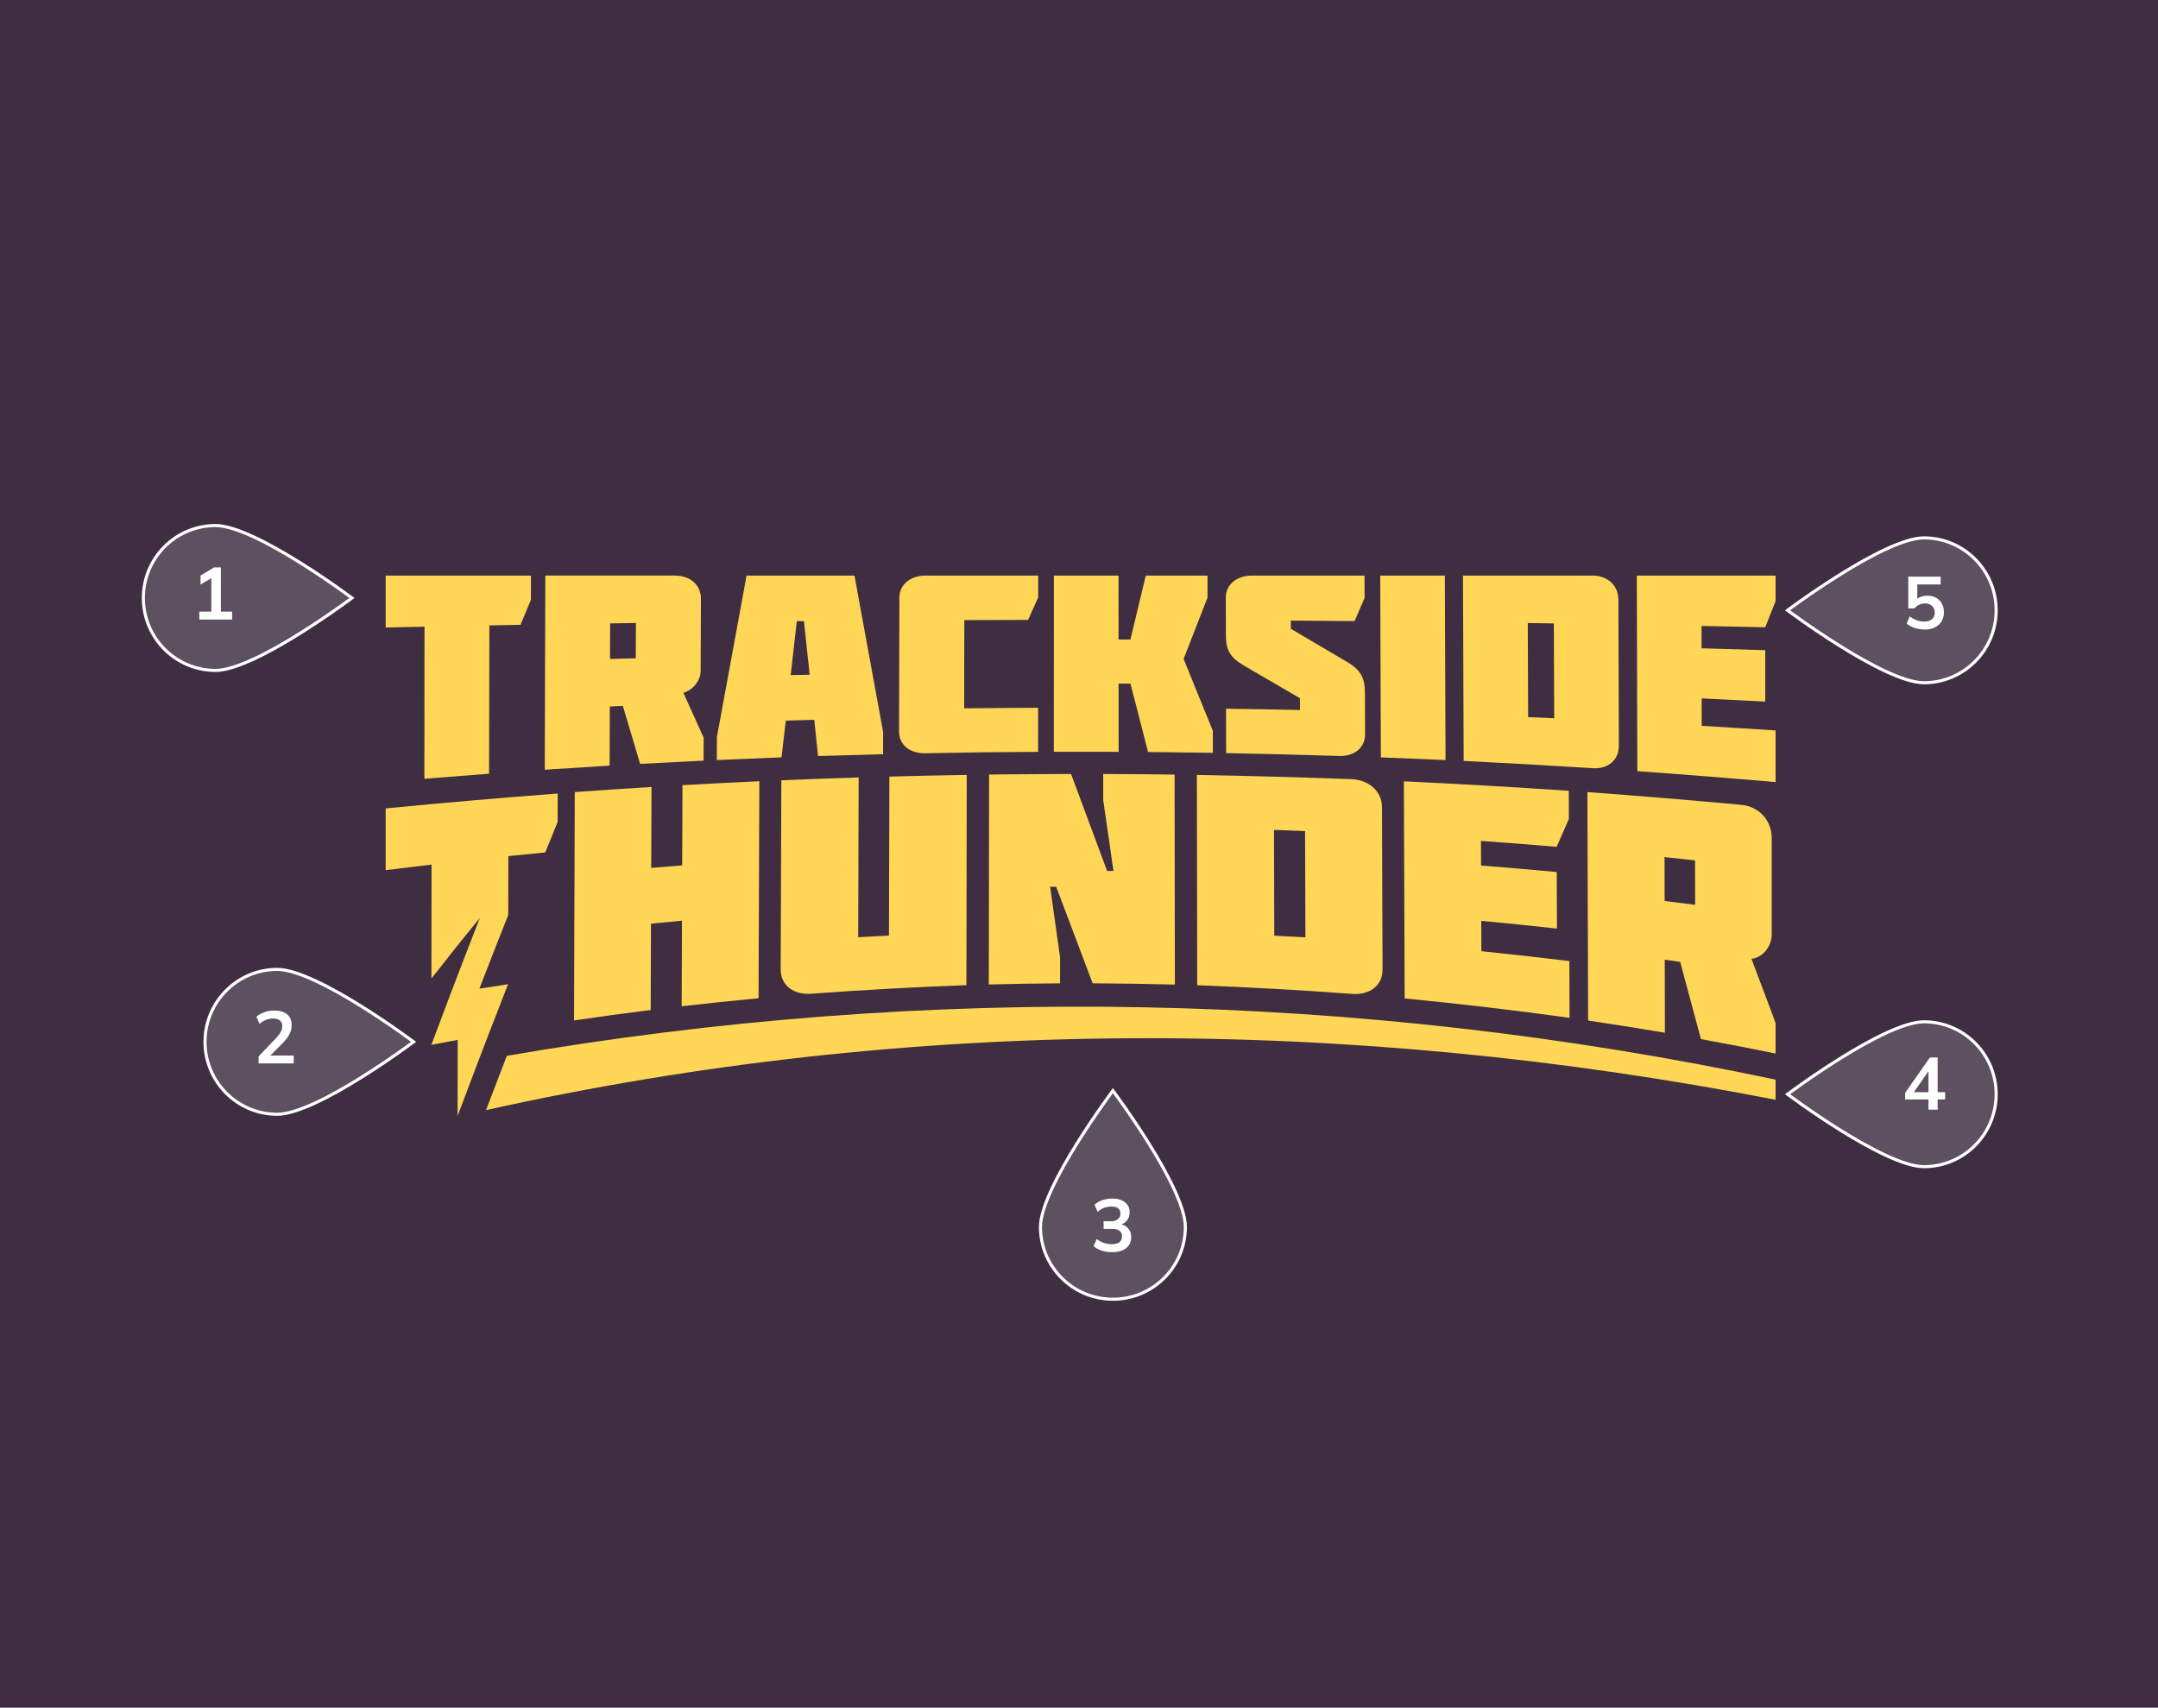
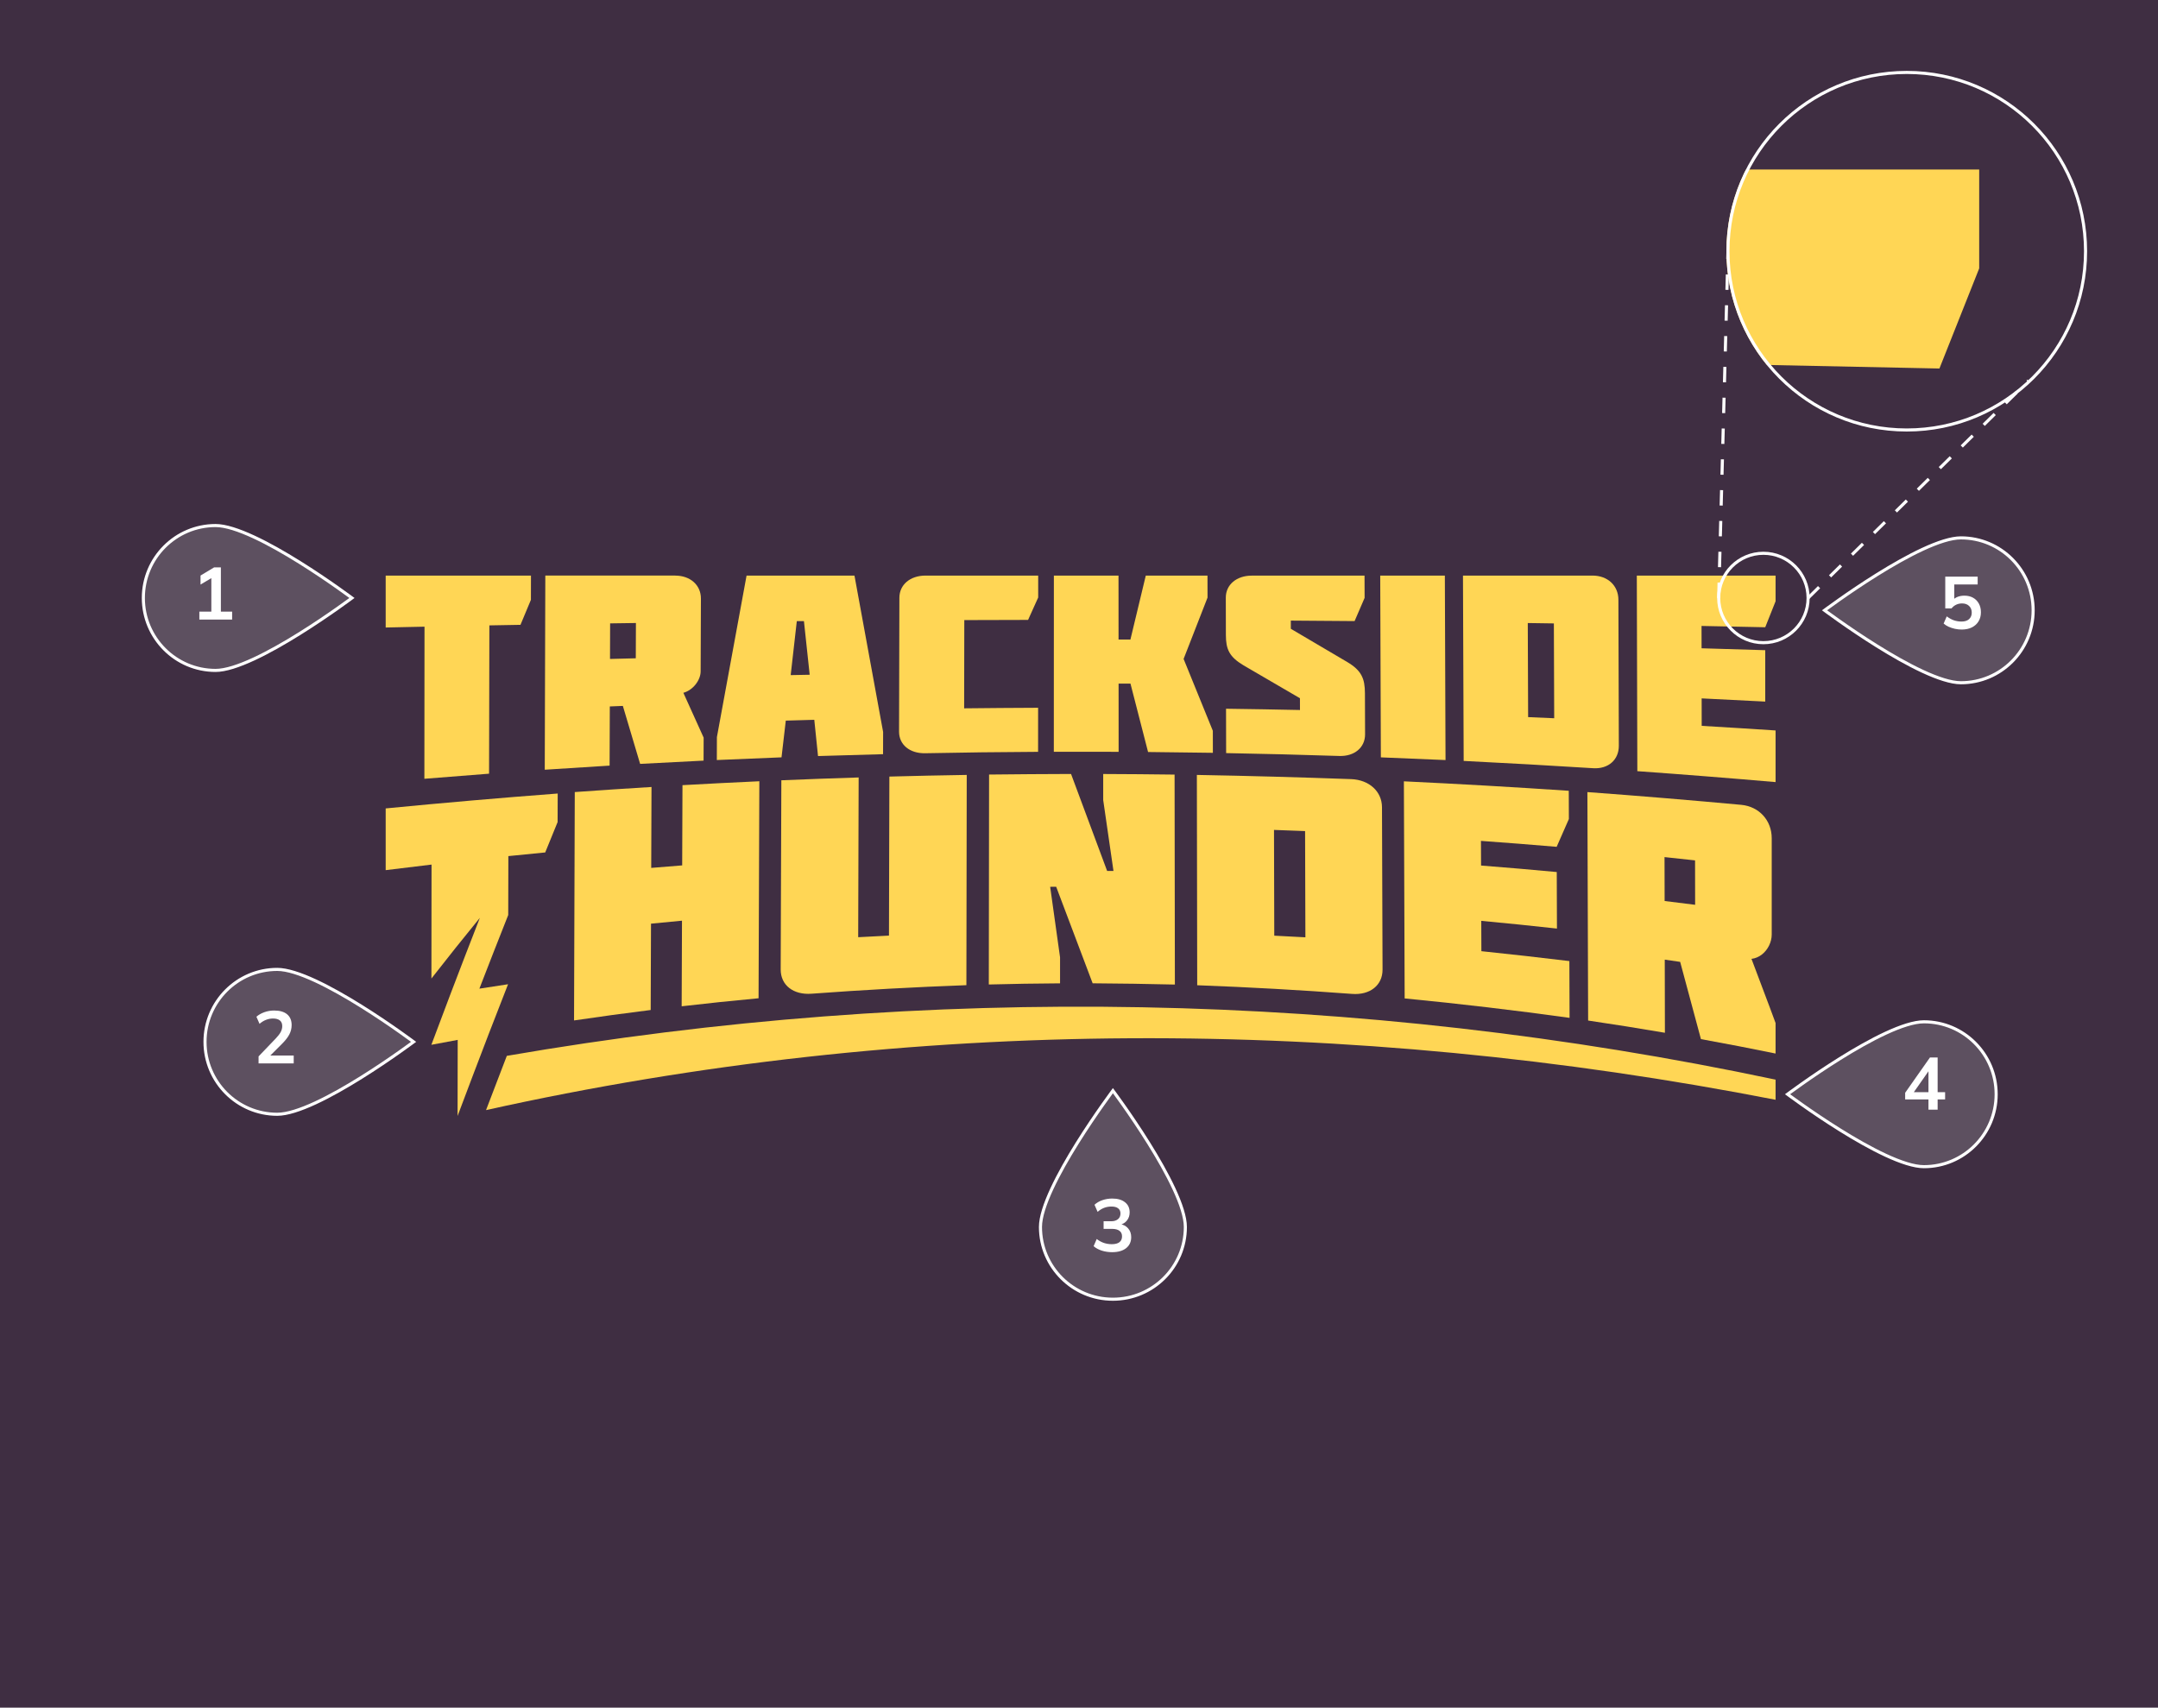
<svg xmlns="http://www.w3.org/2000/svg" width="700" height="554" viewBox="0 0 700 554" fill="none">
  <rect width="700" height="554" fill="#3F2E42" />
  <path d="M46.5 194C46.5 181.02 56.991 170.5 69.928 170.5C73.114 170.5 77.496 171.957 82.334 174.203C87.153 176.441 92.355 179.429 97.154 182.424C101.952 185.417 106.339 188.413 109.527 190.659C111.121 191.782 112.415 192.717 113.31 193.372C113.655 193.625 113.94 193.836 114.161 194C113.94 194.164 113.655 194.375 113.31 194.628C112.415 195.283 111.121 196.218 109.527 197.341C106.339 199.587 101.952 202.583 97.154 205.576C92.355 208.571 87.153 211.559 82.334 213.797C77.496 216.043 73.114 217.5 69.928 217.5C56.991 217.5 46.5 206.98 46.5 194Z" fill="#D9D9D9" fill-opacity="0.2" stroke="white" />
  <path d="M277.169 186.734C280.251 203.647 283.347 220.56 286.461 237.473C286.455 240.354 286.448 241.797 286.442 244.677C279.41 244.858 272.378 245.064 265.346 245.283C264.862 240.585 264.618 238.229 264.134 233.525C260.436 233.625 258.59 233.675 254.892 233.787C254.339 238.548 254.057 240.935 253.504 245.702C246.51 245.977 239.515 246.264 232.521 246.576C232.534 243.602 232.54 242.115 232.546 239.141C235.736 221.672 238.944 204.203 242.165 186.741C253.837 186.741 265.503 186.741 277.175 186.741L277.169 186.734ZM262.64 218.905C262.018 213.1 261.397 207.302 260.775 201.498C259.852 201.504 259.387 201.511 258.464 201.517C257.805 207.352 257.14 213.188 256.48 219.023C258.942 218.973 260.179 218.948 262.64 218.905Z" fill="#FFD655" />
  <path d="M447.917 245.708C447.848 226.052 447.779 206.39 447.71 186.734C454.698 186.734 461.686 186.734 468.674 186.734C468.75 206.684 468.825 226.633 468.894 246.583C461.9 246.27 454.905 245.983 447.911 245.708H447.917Z" fill="#FFD655" />
  <path d="M474.778 246.864C474.702 226.821 474.627 206.778 474.552 186.734H516.581C521.485 186.734 524.957 189.977 524.969 194.569L525.108 241.94C525.12 246.533 521.673 249.538 516.776 249.226C502.781 248.345 488.779 247.557 474.771 246.864H474.778ZM495.686 232.65C499.07 232.794 500.759 232.869 504.143 233.019C504.105 222.766 504.074 212.507 504.036 202.254C500.652 202.204 498.957 202.179 495.573 202.129C495.61 212.301 495.648 222.478 495.686 232.65Z" fill="#FFD655" />
  <path d="M572.594 203.504C573.937 200.142 574.609 198.455 575.953 195.063C575.953 191.733 575.953 190.064 575.953 186.734C560.947 186.734 545.947 186.734 530.941 186.734C530.997 207.883 531.054 229.039 531.11 250.188C546.066 251.256 561.016 252.437 575.953 253.73C575.953 247.033 575.953 243.677 575.953 236.98C567.966 236.455 559.973 235.955 551.987 235.486C551.987 231.919 551.981 230.138 551.974 226.577C558.85 226.914 565.725 227.258 572.6 227.614C572.6 220.941 572.6 217.605 572.6 210.939C565.718 210.726 558.837 210.52 551.949 210.32C551.949 207.421 551.943 205.972 551.937 203.073C558.824 203.21 565.712 203.354 572.594 203.497V203.504Z" fill="#FFD655" />
  <path d="M455.635 323.915C455.553 300.435 455.465 276.962 455.384 253.482C473.221 254.326 491.053 255.351 508.872 256.55C508.884 260.211 508.891 262.042 508.903 265.709C507.321 269.333 506.524 271.133 504.941 274.731C496.76 274.032 488.573 273.394 480.385 272.807C480.398 276.006 480.404 277.605 480.417 280.804C488.604 281.442 496.792 282.148 504.973 282.91C504.992 289.027 505.017 295.137 505.035 301.254C496.861 300.348 488.673 299.51 480.486 298.748L480.524 308.589C490.048 309.582 499.56 310.65 509.066 311.8L509.129 330.219C491.342 327.751 473.523 325.651 455.647 323.915H455.635Z" fill="#FFD655" />
  <path d="M125.106 203.579V186.734C140.815 186.734 156.524 186.734 172.234 186.734C172.227 189.883 172.221 191.458 172.215 194.6C170.859 197.831 170.181 199.455 168.831 202.71C164.793 202.779 162.778 202.816 158.741 202.891C158.709 218.93 158.672 234.968 158.64 251.006C151.646 251.537 144.651 252.087 137.657 252.656C137.67 236.205 137.688 219.754 137.701 203.31C132.665 203.416 130.148 203.466 125.119 203.579H125.106Z" fill="#FFD655" />
  <path d="M219.023 186.739C223.927 186.739 227.38 189.832 227.361 194.205C227.33 202.071 227.305 209.944 227.273 217.81C227.261 220.64 224.844 223.889 221.667 224.764C224.297 230.612 225.616 233.523 228.247 239.309C228.234 242.295 228.228 243.788 228.222 246.769C221.359 247.1 214.503 247.456 207.64 247.824C205.763 241.558 203.898 235.291 202.04 229.018C200.351 229.087 199.503 229.118 197.808 229.187C197.783 235.585 197.764 241.989 197.739 248.387C190.725 248.812 183.718 249.255 176.705 249.718C176.768 228.718 176.824 207.726 176.887 186.727H219.011L219.023 186.739ZM197.908 202.24C197.889 206.857 197.883 209.163 197.87 213.78C201.217 213.692 202.887 213.649 206.234 213.567C206.252 208.988 206.259 206.701 206.278 202.121C202.931 202.171 201.255 202.19 197.914 202.24H197.908Z" fill="#FFD655" />
  <path d="M336.761 186.734C336.761 189.577 336.761 191.002 336.761 193.844C335.449 196.756 334.796 198.205 333.484 201.117C326.59 201.129 319.689 201.148 312.795 201.173C312.783 210.714 312.764 220.26 312.745 229.801C320.744 229.713 328.743 229.651 336.736 229.62C336.736 235.337 336.736 238.198 336.73 243.915C324.518 243.977 312.306 244.127 300.094 244.371C295.083 244.471 291.617 241.578 291.63 237.367C291.668 222.885 291.699 208.402 291.737 193.919C291.749 189.708 295.215 186.734 300.219 186.734C312.4 186.734 324.587 186.734 336.767 186.734H336.761Z" fill="#FFD655" />
  <path d="M371.676 186.734C378.344 186.734 385.012 186.734 391.68 186.734C391.68 189.59 391.686 191.02 391.692 193.876C389.106 200.511 386.519 207.14 383.932 213.775C387.096 221.541 390.255 229.314 393.413 237.086C393.413 239.947 393.419 241.372 393.425 244.233C386.418 244.127 379.411 244.04 372.404 243.971C370.502 236.574 368.599 229.182 366.697 221.785C365.159 221.785 364.386 221.779 362.842 221.772C362.842 229.151 362.848 236.53 362.854 243.909C355.847 243.884 348.84 243.877 341.833 243.896C341.84 224.84 341.846 205.79 341.852 186.734H362.817C362.817 193.651 362.823 200.567 362.829 207.484C364.368 207.484 365.14 207.484 366.678 207.49C368.342 200.573 370.006 193.657 371.663 186.734H371.676Z" fill="#FFD655" />
  <path d="M397.645 205.99C397.632 201.154 397.632 198.736 397.62 193.9C397.613 189.708 401.067 186.746 406.071 186.746H442.619C442.631 189.633 442.631 191.082 442.644 193.969C441.344 196.986 440.698 198.492 439.398 201.497C432.504 201.441 425.604 201.385 418.71 201.341C418.71 202.403 418.71 202.934 418.716 203.996C424.831 207.576 430.941 211.169 437.037 214.793C441.664 217.548 442.732 220.178 442.751 224.883C442.77 230.225 442.776 232.893 442.795 238.235C442.807 242.521 439.354 245.414 434.438 245.257C422.201 244.864 409.964 244.545 397.726 244.326C397.714 238.572 397.708 235.692 397.695 229.931C405.688 230.038 413.687 230.175 421.679 230.344C421.679 228.813 421.673 228.051 421.667 226.526C415.57 222.946 409.461 219.385 403.346 215.842C398.718 213.075 397.657 210.607 397.645 206.002V205.99Z" fill="#FFD655" />
  <path d="M221.284 280.756C221.315 272.078 221.346 263.399 221.378 254.727C229.684 254.259 237.997 253.84 246.31 253.459C246.229 276.926 246.141 300.393 246.059 323.86C237.734 324.635 229.421 325.503 221.114 326.465C221.152 317.206 221.183 307.953 221.221 298.694C217.196 299.068 215.187 299.262 211.169 299.662L211.068 327.671C202.768 328.708 194.48 329.833 186.205 331.057L186.443 256.964C194.737 256.37 203.031 255.821 211.332 255.315C211.3 264.068 211.269 272.821 211.238 281.568C215.256 281.231 217.271 281.068 221.296 280.756H221.284Z" fill="#FFD655" />
  <path d="M313.586 251.396C313.549 274.139 313.511 296.881 313.473 319.617C296.722 320.229 280.014 321.148 263.294 322.385C257.33 322.847 253.217 319.611 253.236 314.506C253.305 294.051 253.38 273.595 253.449 253.146C261.806 252.796 270.163 252.484 278.526 252.227C278.476 269.503 278.426 286.778 278.376 304.053C282.369 303.829 284.366 303.729 288.359 303.535L288.491 251.94C296.854 251.715 305.217 251.534 313.586 251.403V251.396Z" fill="#FFD655" />
  <path d="M361.184 282.566C360.072 274.894 358.961 267.221 357.85 259.549C357.85 256.169 357.85 254.482 357.85 251.108C365.566 251.133 373.289 251.196 381.005 251.296C381.037 274 381.068 296.711 381.1 319.416C372.209 319.204 363.318 319.066 354.428 319.01C350.485 308.57 346.542 298.13 342.599 287.689C341.82 287.689 341.425 287.696 340.646 287.702C341.713 295.331 342.781 302.953 343.854 310.582C343.854 313.955 343.854 315.649 343.854 319.022C336.151 319.066 328.447 319.191 320.743 319.397C320.774 296.693 320.805 273.988 320.831 251.283C329.696 251.183 338.555 251.121 347.421 251.096C351.32 261.58 355.225 272.064 359.124 282.554C359.953 282.554 360.361 282.56 361.19 282.566H361.184Z" fill="#FFD655" />
  <path d="M388.345 319.639C388.308 296.897 388.27 274.148 388.232 251.406C404.921 251.706 421.604 252.162 438.292 252.768C444.131 252.993 448.263 256.773 448.282 261.884C448.344 279.44 448.401 297.003 448.464 314.56C448.483 319.664 444.37 322.907 438.518 322.444C421.804 321.195 405.097 320.264 388.345 319.639ZM413.341 303.557C417.378 303.751 419.4 303.857 423.437 304.088C423.406 292.598 423.368 281.115 423.336 269.625C419.306 269.463 417.284 269.388 413.253 269.25C413.284 280.684 413.309 292.124 413.341 303.557Z" fill="#FFD655" />
  <path d="M573.842 326.224C571.563 320.12 570.42 317.09 568.134 311.079C569.409 310.935 570.577 310.411 571.569 309.623C573.471 308.111 574.702 305.637 574.702 303.169C574.702 292.76 574.702 282.351 574.702 271.943C574.702 266.151 570.614 261.659 564.813 261.109C548.193 259.578 531.561 258.197 514.91 256.973C514.992 281.677 515.067 306.387 515.149 331.091C523.468 332.322 531.768 333.64 540.056 335.058C540.037 327.149 540.019 319.245 540.006 311.335C542.009 311.623 543.007 311.766 545.004 312.06C547.27 320.407 549.512 328.761 551.741 337.114C559.828 338.582 567.902 340.144 575.951 341.794C575.951 337.833 575.951 335.858 575.951 331.897C575.11 329.617 574.683 328.479 573.842 326.211V326.224ZM549.857 293.541C545.902 293.035 543.924 292.792 539.962 292.311C539.949 286.613 539.943 283.763 539.931 278.065C543.892 278.484 545.87 278.696 549.832 279.134C549.845 284.901 549.845 287.781 549.857 293.548V293.541Z" fill="#FFD655" />
  <path d="M575.953 356.798C575.953 354.186 575.953 352.874 575.953 350.263C440.302 321.541 301.041 318.942 164.399 342.547C162.126 348.407 159.878 354.274 157.655 360.147C295.566 329.482 437.477 329.782 575.959 356.798H575.953Z" fill="#FFD655" />
  <path d="M125.106 262.28V282.298C131.052 281.554 134.028 281.192 139.98 280.492C139.968 292.813 139.955 305.14 139.942 317.461C145.104 310.838 150.34 304.278 155.652 297.774C152.468 305.921 149.329 314.087 146.215 322.253C144.099 327.813 142.002 333.38 139.924 338.96C143.339 338.31 145.047 337.991 148.463 337.366C148.463 338.085 148.463 338.441 148.463 339.16C148.45 346.794 148.437 354.423 148.425 362.058C151.746 353.217 155.093 344.395 158.477 335.58C161.001 329.026 162.269 325.77 164.8 319.316C161.076 319.872 159.218 320.16 155.501 320.747C158.584 312.769 161.698 304.803 164.856 296.849C164.869 290.482 164.888 284.11 164.9 277.743C169.678 277.249 172.07 277.012 176.855 276.556C178.462 272.595 179.266 270.627 180.873 266.703C180.886 262.998 180.892 261.142 180.904 257.438C162.288 258.85 143.697 260.461 125.112 262.273L125.106 262.28Z" fill="#FFD655" />
  <path d="M64.664 201V198.432H68.552V186.672H70.04L65.048 189.648V186.72L69.44 184.08H71.648V198.432H75.296V201H64.664Z" fill="white" />
-   <path d="M647.5 198C647.5 210.98 637.009 221.5 624.072 221.5C620.886 221.5 616.504 220.043 611.666 217.797C606.847 215.559 601.645 212.571 596.846 209.576C592.048 206.583 587.661 203.587 584.473 201.341C582.879 200.218 581.585 199.283 580.69 198.628C580.345 198.375 580.06 198.164 579.839 198C580.06 197.836 580.345 197.625 580.69 197.372C581.585 196.717 582.879 195.782 584.473 194.659C587.661 192.413 592.048 189.417 596.846 186.424C601.645 183.429 606.847 180.441 611.666 178.203C616.504 175.957 620.886 174.5 624.072 174.5C637.009 174.5 647.5 185.02 647.5 198Z" fill="#D9D9D9" fill-opacity="0.2" stroke="white" />
-   <path d="M624.32 204.24C623.584 204.24 622.848 204.16 622.112 204C621.392 203.84 620.712 203.616 620.072 203.328C619.448 203.04 618.912 202.696 618.464 202.296L619.472 199.968C620.224 200.528 620.992 200.952 621.776 201.24C622.576 201.512 623.408 201.648 624.272 201.648C625.312 201.648 626.12 201.392 626.696 200.88C627.288 200.352 627.584 199.648 627.584 198.768C627.584 197.872 627.304 197.152 626.744 196.608C626.184 196.048 625.416 195.768 624.44 195.768C623.752 195.768 623.12 195.904 622.544 196.176C621.984 196.432 621.48 196.832 621.032 197.376H618.992V187.08H629.504V189.624H621.92V195H621.176C621.592 194.44 622.144 194.008 622.832 193.704C623.536 193.4 624.32 193.248 625.184 193.248C626.272 193.248 627.216 193.472 628.016 193.92C628.816 194.368 629.44 195 629.888 195.816C630.336 196.616 630.56 197.56 630.56 198.648C630.56 199.752 630.304 200.728 629.792 201.576C629.296 202.408 628.576 203.064 627.632 203.544C626.704 204.008 625.6 204.24 624.32 204.24Z" fill="white" />
+   <path d="M659.5 198C659.5 210.98 649.009 221.5 636.072 221.5C632.886 221.5 628.504 220.043 623.666 217.797C618.847 215.559 613.645 212.571 608.846 209.576C604.048 206.583 599.661 203.587 596.473 201.341C594.879 200.218 593.585 199.283 592.69 198.628C592.345 198.375 592.06 198.164 591.839 198C592.06 197.836 592.345 197.625 592.69 197.372C593.585 196.717 594.879 195.782 596.473 194.659C599.661 192.413 604.048 189.417 608.846 186.424C613.645 183.429 618.847 180.441 623.666 178.203C628.504 175.957 632.886 174.5 636.072 174.5C649.009 174.5 659.5 185.02 659.5 198Z" fill="#D9D9D9" fill-opacity="0.2" stroke="white" />
+   <path d="M636.32 204.24C635.584 204.24 634.848 204.16 634.112 204C633.392 203.84 632.712 203.616 632.072 203.328C631.448 203.04 630.912 202.696 630.464 202.296L631.472 199.968C632.224 200.528 632.992 200.952 633.776 201.24C634.576 201.512 635.408 201.648 636.272 201.648C637.312 201.648 638.12 201.392 638.696 200.88C639.288 200.352 639.584 199.648 639.584 198.768C639.584 197.872 639.304 197.152 638.744 196.608C638.184 196.048 637.416 195.768 636.44 195.768C635.752 195.768 635.12 195.904 634.544 196.176C633.984 196.432 633.48 196.832 633.032 197.376H630.992V187.08H641.504V189.624H633.92V195H633.176C633.592 194.44 634.144 194.008 634.832 193.704C635.536 193.4 636.32 193.248 637.184 193.248C638.272 193.248 639.216 193.472 640.016 193.92C640.816 194.368 641.44 195 641.888 195.816C642.336 196.616 642.56 197.56 642.56 198.648C642.56 199.752 642.304 200.728 641.792 201.576C641.296 202.408 640.576 203.064 639.632 203.544C638.704 204.008 637.6 204.24 636.32 204.24Z" fill="white" />
  <path d="M647.5 355C647.5 367.98 637.009 378.5 624.072 378.5C620.886 378.5 616.504 377.043 611.666 374.797C606.847 372.559 601.645 369.571 596.846 366.576C592.048 363.583 587.661 360.587 584.473 358.341C582.879 357.218 581.585 356.283 580.69 355.628C580.345 355.375 580.06 355.164 579.839 355C580.06 354.836 580.345 354.625 580.69 354.372C581.585 353.717 582.879 352.782 584.473 351.659C587.661 349.413 592.048 346.417 596.846 343.424C601.645 340.429 606.847 337.441 611.666 335.203C616.504 332.957 620.886 331.5 624.072 331.5C637.009 331.5 647.5 342.02 647.5 355Z" fill="#D9D9D9" fill-opacity="0.2" stroke="white" />
  <path d="M625.544 360V356.688H617.984V354.528L626.024 343.08H628.52V354.336H630.944V356.688H628.52V360H625.544ZM625.544 354.336V346.728H626.12L620.288 355.056V354.336H625.544Z" fill="white" />
  <path d="M361 421.5C348.02 421.5 337.5 411.009 337.5 398.072C337.5 394.886 338.957 390.504 341.203 385.666C343.441 380.847 346.429 375.645 349.424 370.846C352.417 366.048 355.413 361.661 357.659 358.473C358.782 356.879 359.717 355.585 360.372 354.69C360.625 354.345 360.836 354.06 361 353.839C361.164 354.06 361.375 354.345 361.628 354.69C362.283 355.585 363.218 356.879 364.341 358.473C366.587 361.661 369.583 366.048 372.576 370.846C375.571 375.645 378.559 380.847 380.797 385.666C383.043 390.504 384.5 394.886 384.5 398.072C384.5 411.009 373.98 421.5 361 421.5Z" fill="#D9D9D9" fill-opacity="0.2" stroke="white" />
  <path d="M360.741 406.24C359.573 406.24 358.453 406.072 357.381 405.736C356.309 405.384 355.429 404.904 354.741 404.296L355.749 401.968C356.501 402.544 357.277 402.968 358.077 403.24C358.893 403.512 359.749 403.648 360.645 403.648C361.733 403.648 362.557 403.432 363.117 403C363.677 402.568 363.957 401.936 363.957 401.104C363.957 400.304 363.677 399.704 363.117 399.304C362.573 398.888 361.773 398.68 360.717 398.68H357.981V396.208H360.453C361.365 396.208 362.093 395.984 362.637 395.536C363.181 395.088 363.453 394.472 363.453 393.688C363.453 392.952 363.197 392.392 362.685 392.008C362.189 391.624 361.469 391.432 360.525 391.432C358.829 391.432 357.333 392.008 356.037 393.16L355.029 390.856C355.717 390.216 356.565 389.72 357.573 389.368C358.597 389.016 359.669 388.84 360.789 388.84C362.549 388.84 363.925 389.24 364.917 390.04C365.925 390.824 366.429 391.92 366.429 393.328C366.429 394.336 366.141 395.208 365.565 395.944C365.005 396.664 364.229 397.144 363.237 397.384V397.096C364.405 397.288 365.309 397.768 365.949 398.536C366.605 399.288 366.933 400.232 366.933 401.368C366.933 402.872 366.381 404.064 365.277 404.944C364.173 405.808 362.661 406.24 360.741 406.24Z" fill="white" />
  <path d="M66.5 338C66.5 325.02 76.991 314.5 89.928 314.5C93.114 314.5 97.496 315.957 102.334 318.203C107.153 320.441 112.355 323.429 117.154 326.424C121.952 329.417 126.339 332.413 129.527 334.659C131.121 335.782 132.415 336.717 133.31 337.372C133.655 337.625 133.94 337.836 134.161 338C133.94 338.164 133.655 338.375 133.31 338.628C132.415 339.283 131.121 340.218 129.527 341.341C126.339 343.587 121.952 346.583 117.154 349.576C112.355 352.571 107.153 355.559 102.334 357.797C97.496 360.043 93.114 361.5 89.928 361.5C76.991 361.5 66.5 350.98 66.5 338Z" fill="#D9D9D9" fill-opacity="0.2" stroke="white" />
+   <path d="M586.5 194L658 123.5" stroke="white" stroke-dasharray="5 5" />
+   <path d="M557.5 194L560.5 82" stroke="white" stroke-dasharray="5 5" />
  <path d="M83.872 345V342.72L89.488 336.864C90.192 336.128 90.712 335.448 91.048 334.824C91.384 334.2 91.552 333.56 91.552 332.904C91.552 332.088 91.296 331.472 90.784 331.056C90.272 330.64 89.528 330.432 88.552 330.432C87.768 330.432 87.016 330.576 86.296 330.864C85.576 331.136 84.872 331.568 84.184 332.16L83.176 329.856C83.864 329.248 84.712 328.76 85.72 328.392C86.744 328.024 87.816 327.84 88.936 327.84C90.76 327.84 92.16 328.248 93.136 329.064C94.112 329.88 94.6 331.048 94.6 332.568C94.6 333.624 94.352 334.632 93.856 335.592C93.36 336.536 92.592 337.528 91.552 338.568L86.872 343.248V342.432H95.272V345H83.872Z" fill="white" />
+   <mask id="mask0_3211_20955" style="mask-type:alpha" maskUnits="userSpaceOnUse" x="560" y="23" width="117" height="117">
+     <circle cx="618.5" cy="81.5" r="58.5" fill="#D9D9D9" />
+   </mask>
+   <g mask="url(#mask0_3211_20955)">
+     <path d="M629.09 119.578C634.254 106.634 636.836 100.137 642 87.073C642 74.248 642 67.824 642 55C584.325 55 526.675 55 469 55C469.217 136.445 469.434 217.913 469.652 299.358C527.133 303.472 584.591 308.02 642 313C642 287.207 642 274.287 642 248.494C611.305 246.473 580.585 244.548 549.889 242.744C549.889 229.005 549.865 222.148 549.841 208.433C576.265 209.733 602.689 211.056 629.114 212.427C629.114 186.731 629.114 173.883 629.114 148.21C602.665 147.392 576.217 146.598 549.745 145.828C549.745 134.664 549.72 129.082 549.696 117.918C576.169 118.447 602.641 119.001 629.09 119.554V119.578Z" fill="#FFD655" />
+   </g>
+   <circle cx="618.5" cy="81.5" r="58" stroke="white" />
+   <circle cx="572" cy="194" r="14.5" stroke="white" />
</svg>
